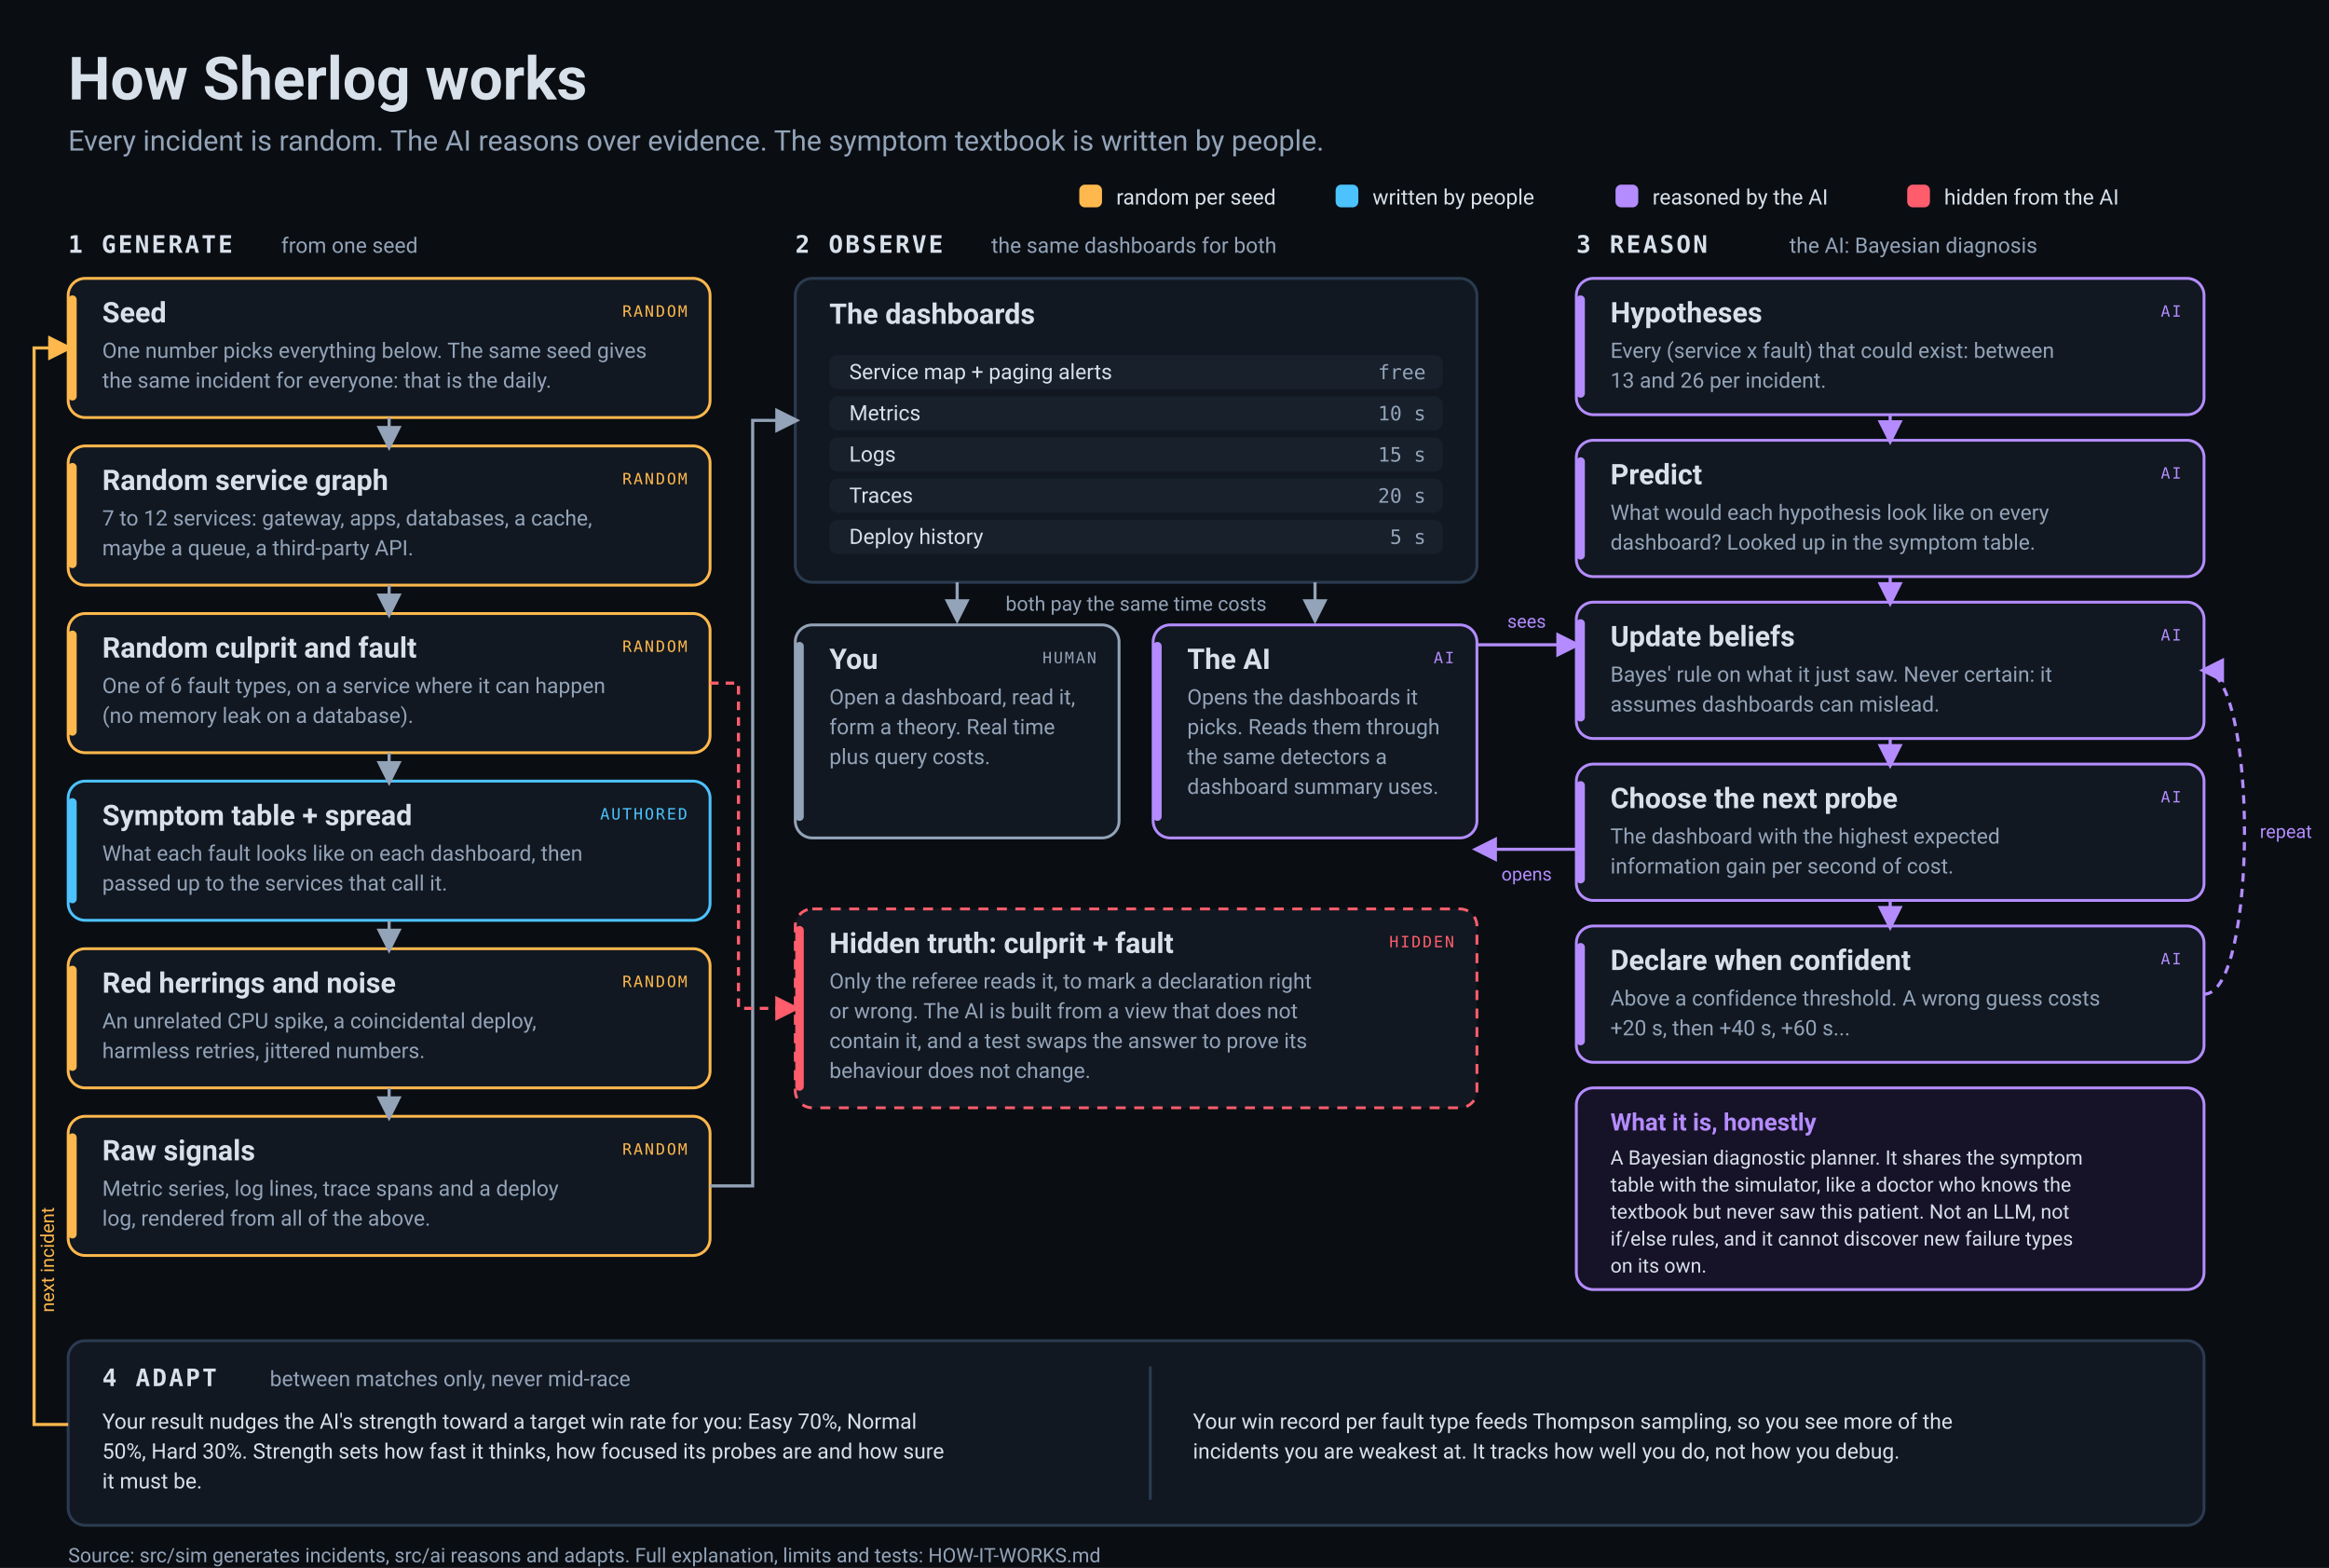
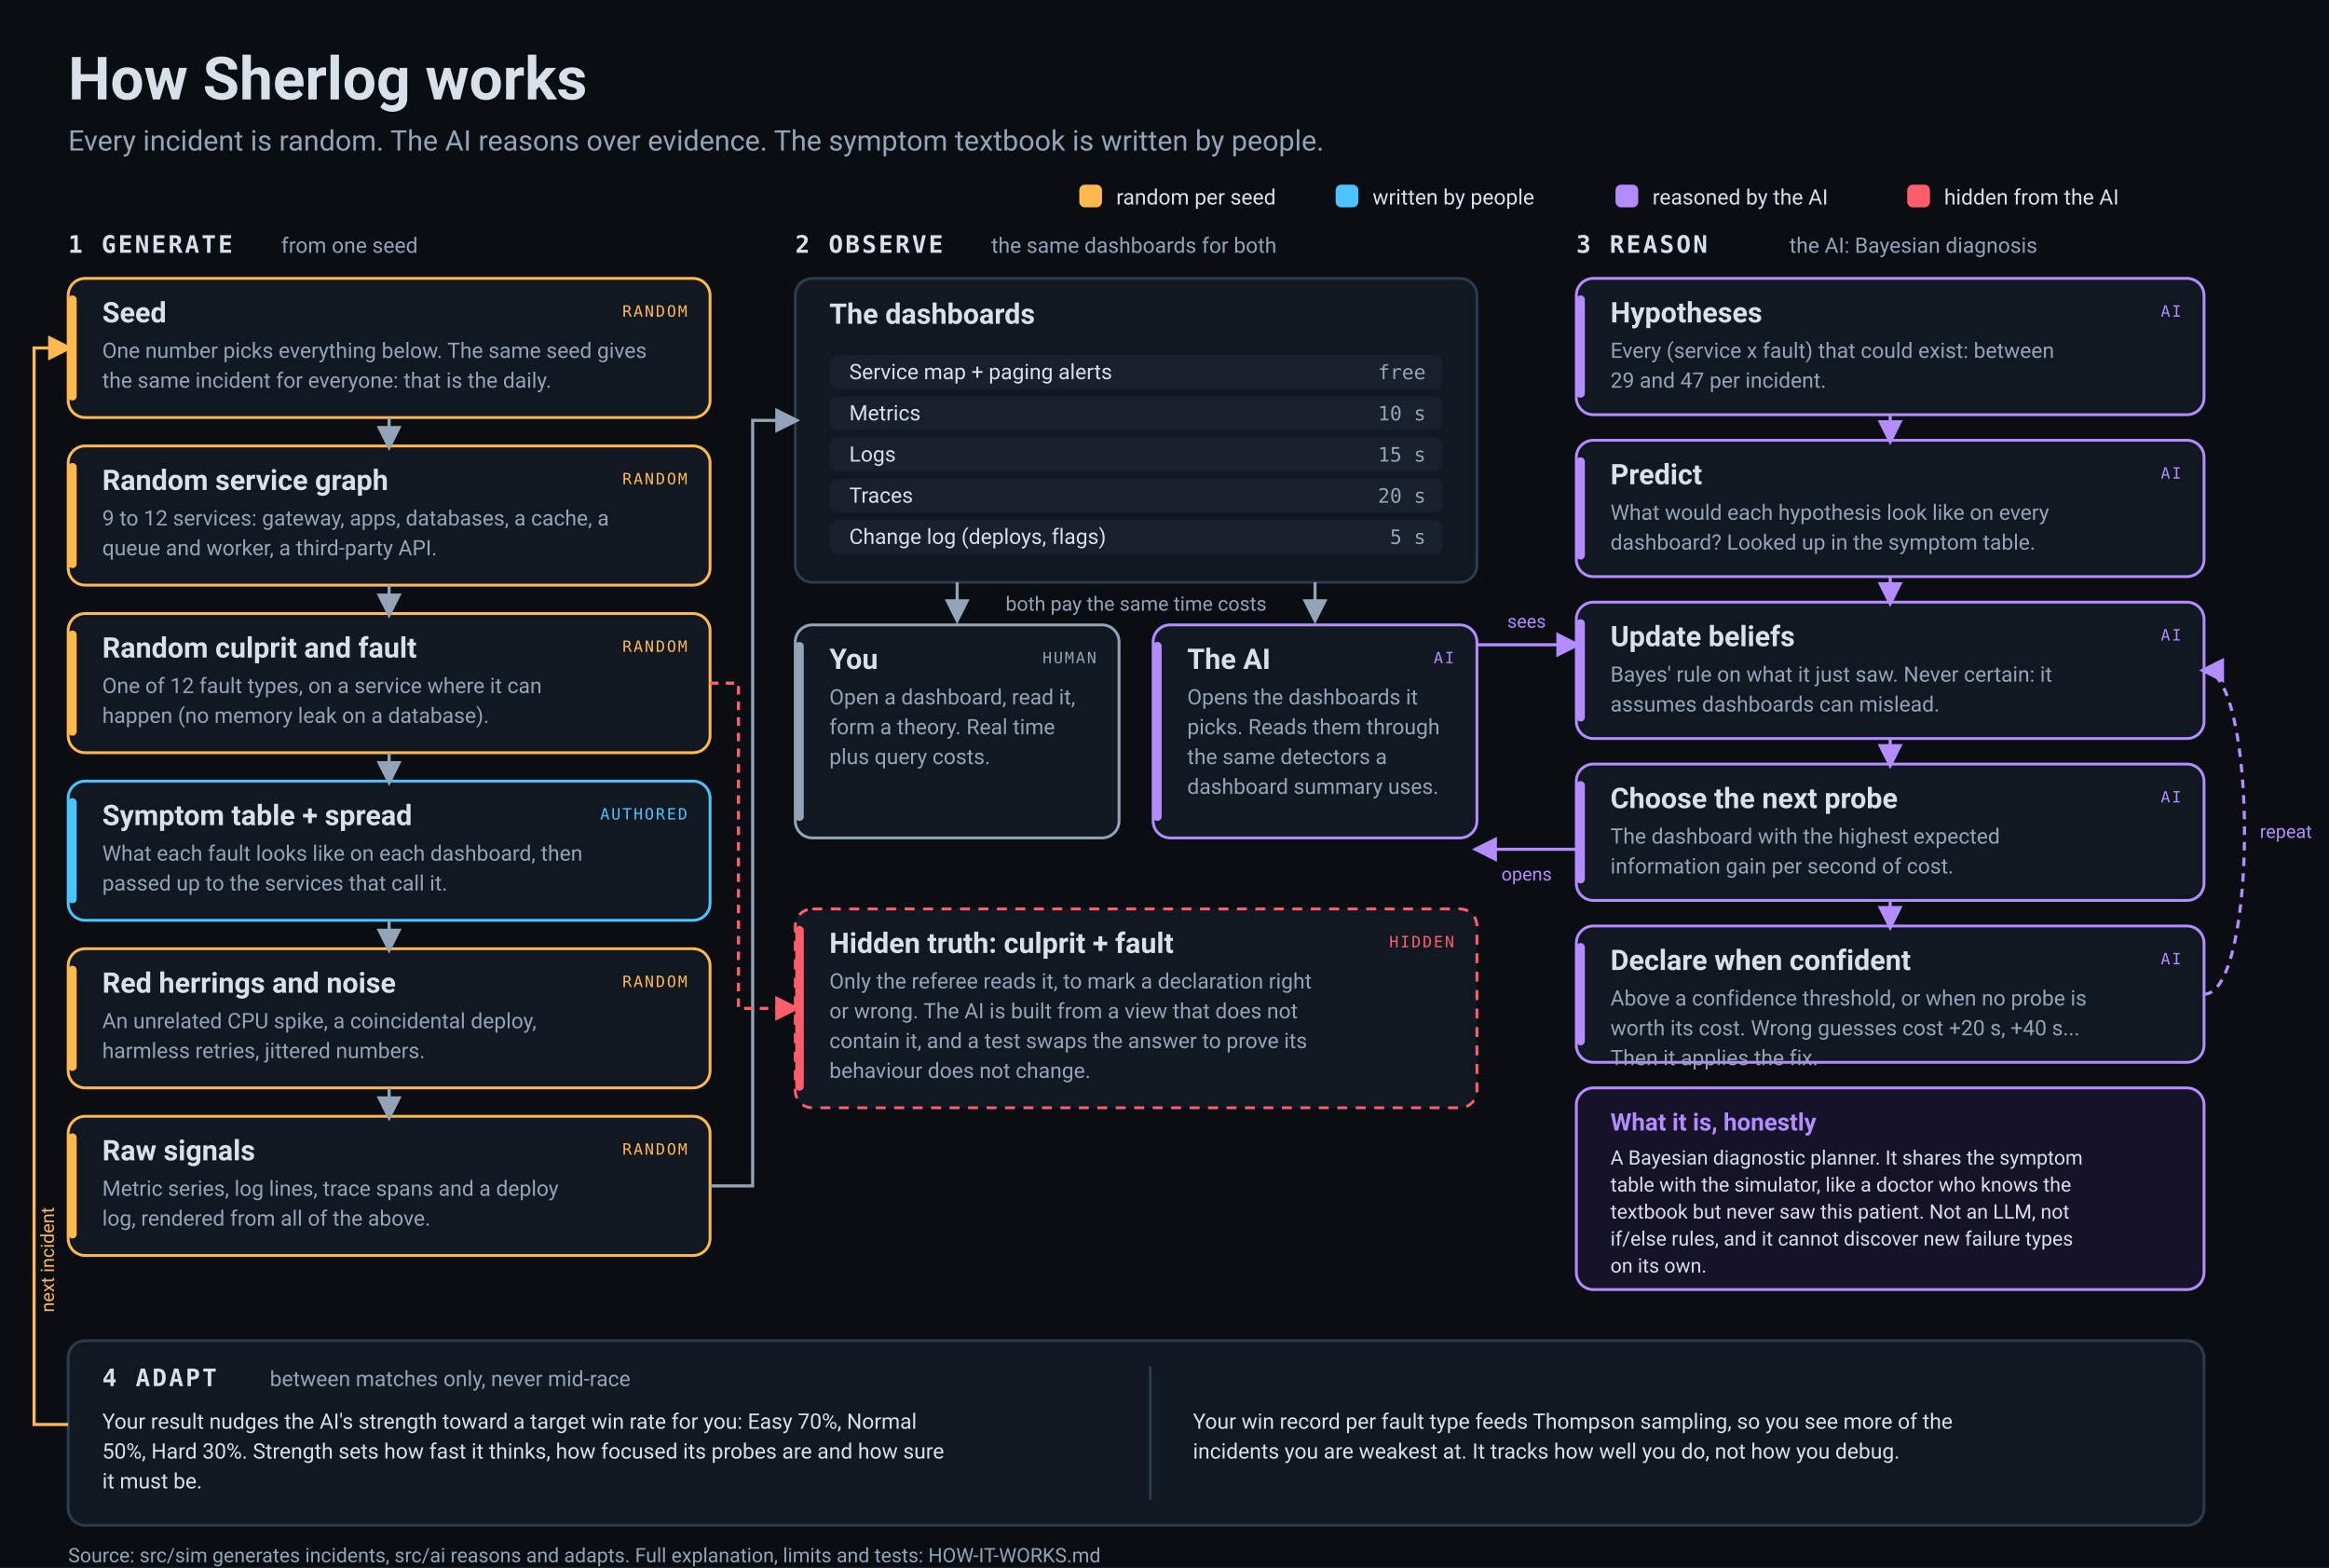
<svg xmlns="http://www.w3.org/2000/svg" viewBox="0 0 1640 1104" width="1640" height="1104">
  <defs>
    <marker id="a-93a3b8" viewBox="0 0 10 10" refX="8" refY="5" markerWidth="8" markerHeight="8" orient="auto-start-reverse">
      <path d="M0,0 L10,5 L0,10 z" fill="#93a3b8" />
    </marker>
    <marker id="a-ffb84d" viewBox="0 0 10 10" refX="8" refY="5" markerWidth="8" markerHeight="8" orient="auto-start-reverse">
      <path d="M0,0 L10,5 L0,10 z" fill="#ffb84d" />
    </marker>
    <marker id="a-4cc2ff" viewBox="0 0 10 10" refX="8" refY="5" markerWidth="8" markerHeight="8" orient="auto-start-reverse">
      <path d="M0,0 L10,5 L0,10 z" fill="#4cc2ff" />
    </marker>
    <marker id="a-b48cff" viewBox="0 0 10 10" refX="8" refY="5" markerWidth="8" markerHeight="8" orient="auto-start-reverse">
      <path d="M0,0 L10,5 L0,10 z" fill="#b48cff" />
    </marker>
    <marker id="a-ff5d6c" viewBox="0 0 10 10" refX="8" refY="5" markerWidth="8" markerHeight="8" orient="auto-start-reverse">
      <path d="M0,0 L10,5 L0,10 z" fill="#ff5d6c" />
    </marker>
  </defs>
  <rect width="1640" height="1104" fill="#0a0e13" />
  <text x="48" y="70" font-family="'Segoe UI', system-ui, -apple-system, Roboto, Helvetica, Arial, sans-serif" font-size="42" font-weight="700" fill="#d8e0ea" text-anchor="start">How Sherlog works</text>
  <text x="48" y="106" font-family="'Segoe UI', system-ui, -apple-system, Roboto, Helvetica, Arial, sans-serif" font-size="20" font-weight="400" fill="#93a3b8" text-anchor="start">Every incident is random. The AI reasons over evidence. The symptom textbook is written by people.</text>
  <rect x="760" y="130" width="16" height="16" rx="4" fill="#ffb84d" />
  <text x="786" y="144" font-family="'Segoe UI', system-ui, -apple-system, Roboto, Helvetica, Arial, sans-serif" font-size="15" font-weight="400" fill="#d8e0ea" text-anchor="start">random per seed</text>
  <rect x="940.5" y="130" width="16" height="16" rx="4" fill="#4cc2ff" />
  <text x="966.5" y="144" font-family="'Segoe UI', system-ui, -apple-system, Roboto, Helvetica, Arial, sans-serif" font-size="15" font-weight="400" fill="#d8e0ea" text-anchor="start">written by people</text>
  <rect x="1137.6" y="130" width="16" height="16" rx="4" fill="#b48cff" />
  <text x="1163.6" y="144" font-family="'Segoe UI', system-ui, -apple-system, Roboto, Helvetica, Arial, sans-serif" font-size="15" font-weight="400" fill="#d8e0ea" text-anchor="start">reasoned by the AI</text>
  <rect x="1343.0" y="130" width="16" height="16" rx="4" fill="#ff5d6c" />
  <text x="1369.0" y="144" font-family="'Segoe UI', system-ui, -apple-system, Roboto, Helvetica, Arial, sans-serif" font-size="15" font-weight="400" fill="#d8e0ea" text-anchor="start">hidden from the AI</text>
  <text x="48" y="178" font-family="Consolas, 'SF Mono', 'Cascadia Code', monospace" font-size="17" font-weight="700" fill="#d8e0ea" text-anchor="start" letter-spacing="1.5">1  GENERATE</text>
  <text x="198" y="178" font-family="'Segoe UI', system-ui, -apple-system, Roboto, Helvetica, Arial, sans-serif" font-size="15" font-weight="400" fill="#93a3b8" text-anchor="start">from one seed</text>
  <text x="560" y="178" font-family="Consolas, 'SF Mono', 'Cascadia Code', monospace" font-size="17" font-weight="700" fill="#d8e0ea" text-anchor="start" letter-spacing="1.5">2  OBSERVE</text>
  <text x="698" y="178" font-family="'Segoe UI', system-ui, -apple-system, Roboto, Helvetica, Arial, sans-serif" font-size="15" font-weight="400" fill="#93a3b8" text-anchor="start">the same dashboards for both</text>
  <text x="1110" y="178" font-family="Consolas, 'SF Mono', 'Cascadia Code', monospace" font-size="17" font-weight="700" fill="#d8e0ea" text-anchor="start" letter-spacing="1.5">3  REASON</text>
  <text x="1260" y="178" font-family="'Segoe UI', system-ui, -apple-system, Roboto, Helvetica, Arial, sans-serif" font-size="15" font-weight="400" fill="#93a3b8" text-anchor="start">the AI: Bayesian diagnosis</text>
  <rect x="48" y="196" width="452" height="98" rx="12" fill="#111821" stroke="#ffb84d" stroke-width="2" />
  <rect x="48" y="208" width="6" height="74" rx="3" fill="#ffb84d" />
  <text x="72" y="227" font-family="'Segoe UI', system-ui, -apple-system, Roboto, Helvetica, Arial, sans-serif" font-size="20" font-weight="650" fill="#d8e0ea" text-anchor="start">Seed</text>
  <text x="484" y="223" font-family="Consolas, 'SF Mono', 'Cascadia Code', monospace" font-size="11" font-weight="400" fill="#ffb84d" text-anchor="end" letter-spacing="1.2">RANDOM</text>
  <text x="72" y="252" font-family="'Segoe UI', system-ui, -apple-system, Roboto, Helvetica, Arial, sans-serif" font-size="15" font-weight="400" fill="#93a3b8" text-anchor="start">One number picks everything below. The same seed gives</text>
  <text x="72" y="273" font-family="'Segoe UI', system-ui, -apple-system, Roboto, Helvetica, Arial, sans-serif" font-size="15" font-weight="400" fill="#93a3b8" text-anchor="start">the same incident for everyone: that is the daily.</text>
  <rect x="48" y="314" width="452" height="98" rx="12" fill="#111821" stroke="#ffb84d" stroke-width="2" />
  <rect x="48" y="326" width="6" height="74" rx="3" fill="#ffb84d" />
  <text x="72" y="345" font-family="'Segoe UI', system-ui, -apple-system, Roboto, Helvetica, Arial, sans-serif" font-size="20" font-weight="650" fill="#d8e0ea" text-anchor="start">Random service graph</text>
  <text x="484" y="341" font-family="Consolas, 'SF Mono', 'Cascadia Code', monospace" font-size="11" font-weight="400" fill="#ffb84d" text-anchor="end" letter-spacing="1.2">RANDOM</text>
-   <text x="72" y="370" font-family="'Segoe UI', system-ui, -apple-system, Roboto, Helvetica, Arial, sans-serif" font-size="15" font-weight="400" fill="#93a3b8" text-anchor="start">7 to 12 services: gateway, apps, databases, a cache,</text>
-   <text x="72" y="391" font-family="'Segoe UI', system-ui, -apple-system, Roboto, Helvetica, Arial, sans-serif" font-size="15" font-weight="400" fill="#93a3b8" text-anchor="start">maybe a queue, a third-party API.</text>
+   <text x="72" y="370" font-family="'Segoe UI', system-ui, -apple-system, Roboto, Helvetica, Arial, sans-serif" font-size="15" font-weight="400" fill="#93a3b8" text-anchor="start">9 to 12 services: gateway, apps, databases, a cache, a</text>
+   <text x="72" y="391" font-family="'Segoe UI', system-ui, -apple-system, Roboto, Helvetica, Arial, sans-serif" font-size="15" font-weight="400" fill="#93a3b8" text-anchor="start">queue and worker, a third-party API.</text>
  <rect x="48" y="432" width="452" height="98" rx="12" fill="#111821" stroke="#ffb84d" stroke-width="2" />
  <rect x="48" y="444" width="6" height="74" rx="3" fill="#ffb84d" />
  <text x="72" y="463" font-family="'Segoe UI', system-ui, -apple-system, Roboto, Helvetica, Arial, sans-serif" font-size="20" font-weight="650" fill="#d8e0ea" text-anchor="start">Random culprit and fault</text>
  <text x="484" y="459" font-family="Consolas, 'SF Mono', 'Cascadia Code', monospace" font-size="11" font-weight="400" fill="#ffb84d" text-anchor="end" letter-spacing="1.2">RANDOM</text>
-   <text x="72" y="488" font-family="'Segoe UI', system-ui, -apple-system, Roboto, Helvetica, Arial, sans-serif" font-size="15" font-weight="400" fill="#93a3b8" text-anchor="start">One of 6 fault types, on a service where it can happen</text>
-   <text x="72" y="509" font-family="'Segoe UI', system-ui, -apple-system, Roboto, Helvetica, Arial, sans-serif" font-size="15" font-weight="400" fill="#93a3b8" text-anchor="start">(no memory leak on a database).</text>
+   <text x="72" y="488" font-family="'Segoe UI', system-ui, -apple-system, Roboto, Helvetica, Arial, sans-serif" font-size="15" font-weight="400" fill="#93a3b8" text-anchor="start">One of 12 fault types, on a service where it can</text>
+   <text x="72" y="509" font-family="'Segoe UI', system-ui, -apple-system, Roboto, Helvetica, Arial, sans-serif" font-size="15" font-weight="400" fill="#93a3b8" text-anchor="start">happen (no memory leak on a database).</text>
  <rect x="48" y="550" width="452" height="98" rx="12" fill="#111821" stroke="#4cc2ff" stroke-width="2" />
  <rect x="48" y="562" width="6" height="74" rx="3" fill="#4cc2ff" />
  <text x="72" y="581" font-family="'Segoe UI', system-ui, -apple-system, Roboto, Helvetica, Arial, sans-serif" font-size="20" font-weight="650" fill="#d8e0ea" text-anchor="start">Symptom table + spread</text>
  <text x="484" y="577" font-family="Consolas, 'SF Mono', 'Cascadia Code', monospace" font-size="11" font-weight="400" fill="#4cc2ff" text-anchor="end" letter-spacing="1.2">AUTHORED</text>
  <text x="72" y="606" font-family="'Segoe UI', system-ui, -apple-system, Roboto, Helvetica, Arial, sans-serif" font-size="15" font-weight="400" fill="#93a3b8" text-anchor="start">What each fault looks like on each dashboard, then</text>
  <text x="72" y="627" font-family="'Segoe UI', system-ui, -apple-system, Roboto, Helvetica, Arial, sans-serif" font-size="15" font-weight="400" fill="#93a3b8" text-anchor="start">passed up to the services that call it.</text>
  <rect x="48" y="668" width="452" height="98" rx="12" fill="#111821" stroke="#ffb84d" stroke-width="2" />
  <rect x="48" y="680" width="6" height="74" rx="3" fill="#ffb84d" />
  <text x="72" y="699" font-family="'Segoe UI', system-ui, -apple-system, Roboto, Helvetica, Arial, sans-serif" font-size="20" font-weight="650" fill="#d8e0ea" text-anchor="start">Red herrings and noise</text>
  <text x="484" y="695" font-family="Consolas, 'SF Mono', 'Cascadia Code', monospace" font-size="11" font-weight="400" fill="#ffb84d" text-anchor="end" letter-spacing="1.2">RANDOM</text>
  <text x="72" y="724" font-family="'Segoe UI', system-ui, -apple-system, Roboto, Helvetica, Arial, sans-serif" font-size="15" font-weight="400" fill="#93a3b8" text-anchor="start">An unrelated CPU spike, a coincidental deploy,</text>
  <text x="72" y="745" font-family="'Segoe UI', system-ui, -apple-system, Roboto, Helvetica, Arial, sans-serif" font-size="15" font-weight="400" fill="#93a3b8" text-anchor="start">harmless retries, jittered numbers.</text>
  <rect x="48" y="786" width="452" height="98" rx="12" fill="#111821" stroke="#ffb84d" stroke-width="2" />
  <rect x="48" y="798" width="6" height="74" rx="3" fill="#ffb84d" />
  <text x="72" y="817" font-family="'Segoe UI', system-ui, -apple-system, Roboto, Helvetica, Arial, sans-serif" font-size="20" font-weight="650" fill="#d8e0ea" text-anchor="start">Raw signals</text>
  <text x="484" y="813" font-family="Consolas, 'SF Mono', 'Cascadia Code', monospace" font-size="11" font-weight="400" fill="#ffb84d" text-anchor="end" letter-spacing="1.2">RANDOM</text>
  <text x="72" y="842" font-family="'Segoe UI', system-ui, -apple-system, Roboto, Helvetica, Arial, sans-serif" font-size="15" font-weight="400" fill="#93a3b8" text-anchor="start">Metric series, log lines, trace spans and a deploy</text>
  <text x="72" y="863" font-family="'Segoe UI', system-ui, -apple-system, Roboto, Helvetica, Arial, sans-serif" font-size="15" font-weight="400" fill="#93a3b8" text-anchor="start">log, rendered from all of the above.</text>
  <path d="M274,294 L274,314" fill="none" stroke="#93a3b8" stroke-width="2.2" marker-end="url(#a-93a3b8)" />
  <path d="M274,412 L274,432" fill="none" stroke="#93a3b8" stroke-width="2.2" marker-end="url(#a-93a3b8)" />
  <path d="M274,530 L274,550" fill="none" stroke="#93a3b8" stroke-width="2.2" marker-end="url(#a-93a3b8)" />
  <path d="M274,648 L274,668" fill="none" stroke="#93a3b8" stroke-width="2.2" marker-end="url(#a-93a3b8)" />
  <path d="M274,766 L274,786" fill="none" stroke="#93a3b8" stroke-width="2.2" marker-end="url(#a-93a3b8)" />
  <rect x="560" y="196" width="480" height="214" rx="12" fill="#111821" stroke="#2b3b50" stroke-width="2" />
  <text x="584" y="228" font-family="'Segoe UI', system-ui, -apple-system, Roboto, Helvetica, Arial, sans-serif" font-size="20" font-weight="650" fill="#d8e0ea" text-anchor="start">The dashboards</text>
  <rect x="584" y="250" width="432" height="24" rx="6" fill="#17202b" />
  <text x="598" y="267" font-family="'Segoe UI', system-ui, -apple-system, Roboto, Helvetica, Arial, sans-serif" font-size="15" font-weight="400" fill="#d8e0ea" text-anchor="start">Service map + paging alerts</text>
  <text x="1004" y="267" font-family="Consolas, 'SF Mono', 'Cascadia Code', monospace" font-size="14" font-weight="400" fill="#93a3b8" text-anchor="end">free</text>
  <rect x="584" y="279" width="432" height="24" rx="6" fill="#17202b" />
  <text x="598" y="296" font-family="'Segoe UI', system-ui, -apple-system, Roboto, Helvetica, Arial, sans-serif" font-size="15" font-weight="400" fill="#d8e0ea" text-anchor="start">Metrics</text>
  <text x="1004" y="296" font-family="Consolas, 'SF Mono', 'Cascadia Code', monospace" font-size="14" font-weight="400" fill="#93a3b8" text-anchor="end">10 s</text>
  <rect x="584" y="308" width="432" height="24" rx="6" fill="#17202b" />
  <text x="598" y="325" font-family="'Segoe UI', system-ui, -apple-system, Roboto, Helvetica, Arial, sans-serif" font-size="15" font-weight="400" fill="#d8e0ea" text-anchor="start">Logs</text>
  <text x="1004" y="325" font-family="Consolas, 'SF Mono', 'Cascadia Code', monospace" font-size="14" font-weight="400" fill="#93a3b8" text-anchor="end">15 s</text>
  <rect x="584" y="337" width="432" height="24" rx="6" fill="#17202b" />
  <text x="598" y="354" font-family="'Segoe UI', system-ui, -apple-system, Roboto, Helvetica, Arial, sans-serif" font-size="15" font-weight="400" fill="#d8e0ea" text-anchor="start">Traces</text>
  <text x="1004" y="354" font-family="Consolas, 'SF Mono', 'Cascadia Code', monospace" font-size="14" font-weight="400" fill="#93a3b8" text-anchor="end">20 s</text>
  <rect x="584" y="366" width="432" height="24" rx="6" fill="#17202b" />
-   <text x="598" y="383" font-family="'Segoe UI', system-ui, -apple-system, Roboto, Helvetica, Arial, sans-serif" font-size="15" font-weight="400" fill="#d8e0ea" text-anchor="start">Deploy history</text>
+   <text x="598" y="383" font-family="'Segoe UI', system-ui, -apple-system, Roboto, Helvetica, Arial, sans-serif" font-size="15" font-weight="400" fill="#d8e0ea" text-anchor="start">Change log (deploys, flags)</text>
  <text x="1004" y="383" font-family="Consolas, 'SF Mono', 'Cascadia Code', monospace" font-size="14" font-weight="400" fill="#93a3b8" text-anchor="end">5 s</text>
  <rect x="560" y="440" width="228" height="150" rx="12" fill="#111821" stroke="#93a3b8" stroke-width="2" />
  <rect x="560" y="452" width="6" height="126" rx="3" fill="#93a3b8" />
  <text x="584" y="471" font-family="'Segoe UI', system-ui, -apple-system, Roboto, Helvetica, Arial, sans-serif" font-size="20" font-weight="650" fill="#d8e0ea" text-anchor="start">You</text>
  <text x="772" y="467" font-family="Consolas, 'SF Mono', 'Cascadia Code', monospace" font-size="11" font-weight="400" fill="#93a3b8" text-anchor="end" letter-spacing="1.2">HUMAN</text>
  <text x="584" y="496" font-family="'Segoe UI', system-ui, -apple-system, Roboto, Helvetica, Arial, sans-serif" font-size="15" font-weight="400" fill="#93a3b8" text-anchor="start">Open a dashboard, read it,</text>
  <text x="584" y="517" font-family="'Segoe UI', system-ui, -apple-system, Roboto, Helvetica, Arial, sans-serif" font-size="15" font-weight="400" fill="#93a3b8" text-anchor="start">form a theory. Real time</text>
  <text x="584" y="538" font-family="'Segoe UI', system-ui, -apple-system, Roboto, Helvetica, Arial, sans-serif" font-size="15" font-weight="400" fill="#93a3b8" text-anchor="start">plus query costs.</text>
  <rect x="812" y="440" width="228" height="150" rx="12" fill="#111821" stroke="#b48cff" stroke-width="2" />
  <rect x="812" y="452" width="6" height="126" rx="3" fill="#b48cff" />
  <text x="836" y="471" font-family="'Segoe UI', system-ui, -apple-system, Roboto, Helvetica, Arial, sans-serif" font-size="20" font-weight="650" fill="#d8e0ea" text-anchor="start">The AI</text>
  <text x="1024" y="467" font-family="Consolas, 'SF Mono', 'Cascadia Code', monospace" font-size="11" font-weight="400" fill="#b48cff" text-anchor="end" letter-spacing="1.2">AI</text>
  <text x="836" y="496" font-family="'Segoe UI', system-ui, -apple-system, Roboto, Helvetica, Arial, sans-serif" font-size="15" font-weight="400" fill="#93a3b8" text-anchor="start">Opens the dashboards it</text>
  <text x="836" y="517" font-family="'Segoe UI', system-ui, -apple-system, Roboto, Helvetica, Arial, sans-serif" font-size="15" font-weight="400" fill="#93a3b8" text-anchor="start">picks. Reads them through</text>
  <text x="836" y="538" font-family="'Segoe UI', system-ui, -apple-system, Roboto, Helvetica, Arial, sans-serif" font-size="15" font-weight="400" fill="#93a3b8" text-anchor="start">the same detectors a</text>
  <text x="836" y="559" font-family="'Segoe UI', system-ui, -apple-system, Roboto, Helvetica, Arial, sans-serif" font-size="15" font-weight="400" fill="#93a3b8" text-anchor="start">dashboard summary uses.</text>
  <text x="800" y="430" font-family="'Segoe UI', system-ui, -apple-system, Roboto, Helvetica, Arial, sans-serif" font-size="14" font-weight="400" fill="#93a3b8" text-anchor="middle">both pay the same time costs</text>
  <rect x="560" y="640" width="480" height="140" rx="12" fill="#111821" stroke="#ff5d6c" stroke-width="2" stroke-dasharray="7 6" />
  <rect x="560" y="652" width="6" height="116" rx="3" fill="#ff5d6c" />
  <text x="584" y="671" font-family="'Segoe UI', system-ui, -apple-system, Roboto, Helvetica, Arial, sans-serif" font-size="20" font-weight="650" fill="#d8e0ea" text-anchor="start">Hidden truth: culprit + fault</text>
  <text x="1024" y="667" font-family="Consolas, 'SF Mono', 'Cascadia Code', monospace" font-size="11" font-weight="400" fill="#ff5d6c" text-anchor="end" letter-spacing="1.2">HIDDEN</text>
  <text x="584" y="696" font-family="'Segoe UI', system-ui, -apple-system, Roboto, Helvetica, Arial, sans-serif" font-size="15" font-weight="400" fill="#93a3b8" text-anchor="start">Only the referee reads it, to mark a declaration right</text>
  <text x="584" y="717" font-family="'Segoe UI', system-ui, -apple-system, Roboto, Helvetica, Arial, sans-serif" font-size="15" font-weight="400" fill="#93a3b8" text-anchor="start">or wrong. The AI is built from a view that does not</text>
  <text x="584" y="738" font-family="'Segoe UI', system-ui, -apple-system, Roboto, Helvetica, Arial, sans-serif" font-size="15" font-weight="400" fill="#93a3b8" text-anchor="start">contain it, and a test swaps the answer to prove its</text>
  <text x="584" y="759" font-family="'Segoe UI', system-ui, -apple-system, Roboto, Helvetica, Arial, sans-serif" font-size="15" font-weight="400" fill="#93a3b8" text-anchor="start">behaviour does not change.</text>
  <path d="M500,835 L530,835 L530,296 L560,296" fill="none" stroke="#93a3b8" stroke-width="2.2" marker-end="url(#a-93a3b8)" />
  <path d="M500,481 L520,481 L520,710 L560,710" fill="none" stroke="#ff5d6c" stroke-width="2.2" stroke-dasharray="6 5" marker-end="url(#a-ff5d6c)" />
  <path d="M674,410 L674,436" fill="none" stroke="#93a3b8" stroke-width="2.2" marker-end="url(#a-93a3b8)" />
  <path d="M926,410 L926,436" fill="none" stroke="#93a3b8" stroke-width="2.2" marker-end="url(#a-93a3b8)" />
  <rect x="1110" y="196" width="442" height="96" rx="12" fill="#111821" stroke="#b48cff" stroke-width="2" />
  <rect x="1110" y="208" width="6" height="72" rx="3" fill="#b48cff" />
  <text x="1134" y="227" font-family="'Segoe UI', system-ui, -apple-system, Roboto, Helvetica, Arial, sans-serif" font-size="20" font-weight="650" fill="#d8e0ea" text-anchor="start">Hypotheses</text>
  <text x="1536" y="223" font-family="Consolas, 'SF Mono', 'Cascadia Code', monospace" font-size="11" font-weight="400" fill="#b48cff" text-anchor="end" letter-spacing="1.2">AI</text>
  <text x="1134" y="252" font-family="'Segoe UI', system-ui, -apple-system, Roboto, Helvetica, Arial, sans-serif" font-size="15" font-weight="400" fill="#93a3b8" text-anchor="start">Every (service x fault) that could exist: between</text>
-   <text x="1134" y="273" font-family="'Segoe UI', system-ui, -apple-system, Roboto, Helvetica, Arial, sans-serif" font-size="15" font-weight="400" fill="#93a3b8" text-anchor="start">13 and 26 per incident.</text>
+   <text x="1134" y="273" font-family="'Segoe UI', system-ui, -apple-system, Roboto, Helvetica, Arial, sans-serif" font-size="15" font-weight="400" fill="#93a3b8" text-anchor="start">29 and 47 per incident.</text>
  <rect x="1110" y="310" width="442" height="96" rx="12" fill="#111821" stroke="#b48cff" stroke-width="2" />
  <rect x="1110" y="322" width="6" height="72" rx="3" fill="#b48cff" />
  <text x="1134" y="341" font-family="'Segoe UI', system-ui, -apple-system, Roboto, Helvetica, Arial, sans-serif" font-size="20" font-weight="650" fill="#d8e0ea" text-anchor="start">Predict</text>
  <text x="1536" y="337" font-family="Consolas, 'SF Mono', 'Cascadia Code', monospace" font-size="11" font-weight="400" fill="#b48cff" text-anchor="end" letter-spacing="1.2">AI</text>
  <text x="1134" y="366" font-family="'Segoe UI', system-ui, -apple-system, Roboto, Helvetica, Arial, sans-serif" font-size="15" font-weight="400" fill="#93a3b8" text-anchor="start">What would each hypothesis look like on every</text>
  <text x="1134" y="387" font-family="'Segoe UI', system-ui, -apple-system, Roboto, Helvetica, Arial, sans-serif" font-size="15" font-weight="400" fill="#93a3b8" text-anchor="start">dashboard? Looked up in the symptom table.</text>
  <rect x="1110" y="424" width="442" height="96" rx="12" fill="#111821" stroke="#b48cff" stroke-width="2" />
  <rect x="1110" y="436" width="6" height="72" rx="3" fill="#b48cff" />
  <text x="1134" y="455" font-family="'Segoe UI', system-ui, -apple-system, Roboto, Helvetica, Arial, sans-serif" font-size="20" font-weight="650" fill="#d8e0ea" text-anchor="start">Update beliefs</text>
  <text x="1536" y="451" font-family="Consolas, 'SF Mono', 'Cascadia Code', monospace" font-size="11" font-weight="400" fill="#b48cff" text-anchor="end" letter-spacing="1.2">AI</text>
  <text x="1134" y="480" font-family="'Segoe UI', system-ui, -apple-system, Roboto, Helvetica, Arial, sans-serif" font-size="15" font-weight="400" fill="#93a3b8" text-anchor="start">Bayes' rule on what it just saw. Never certain: it</text>
  <text x="1134" y="501" font-family="'Segoe UI', system-ui, -apple-system, Roboto, Helvetica, Arial, sans-serif" font-size="15" font-weight="400" fill="#93a3b8" text-anchor="start">assumes dashboards can mislead.</text>
  <rect x="1110" y="538" width="442" height="96" rx="12" fill="#111821" stroke="#b48cff" stroke-width="2" />
  <rect x="1110" y="550" width="6" height="72" rx="3" fill="#b48cff" />
  <text x="1134" y="569" font-family="'Segoe UI', system-ui, -apple-system, Roboto, Helvetica, Arial, sans-serif" font-size="20" font-weight="650" fill="#d8e0ea" text-anchor="start">Choose the next probe</text>
  <text x="1536" y="565" font-family="Consolas, 'SF Mono', 'Cascadia Code', monospace" font-size="11" font-weight="400" fill="#b48cff" text-anchor="end" letter-spacing="1.2">AI</text>
  <text x="1134" y="594" font-family="'Segoe UI', system-ui, -apple-system, Roboto, Helvetica, Arial, sans-serif" font-size="15" font-weight="400" fill="#93a3b8" text-anchor="start">The dashboard with the highest expected</text>
  <text x="1134" y="615" font-family="'Segoe UI', system-ui, -apple-system, Roboto, Helvetica, Arial, sans-serif" font-size="15" font-weight="400" fill="#93a3b8" text-anchor="start">information gain per second of cost.</text>
  <rect x="1110" y="652" width="442" height="96" rx="12" fill="#111821" stroke="#b48cff" stroke-width="2" />
  <rect x="1110" y="664" width="6" height="72" rx="3" fill="#b48cff" />
  <text x="1134" y="683" font-family="'Segoe UI', system-ui, -apple-system, Roboto, Helvetica, Arial, sans-serif" font-size="20" font-weight="650" fill="#d8e0ea" text-anchor="start">Declare when confident</text>
  <text x="1536" y="679" font-family="Consolas, 'SF Mono', 'Cascadia Code', monospace" font-size="11" font-weight="400" fill="#b48cff" text-anchor="end" letter-spacing="1.2">AI</text>
-   <text x="1134" y="708" font-family="'Segoe UI', system-ui, -apple-system, Roboto, Helvetica, Arial, sans-serif" font-size="15" font-weight="400" fill="#93a3b8" text-anchor="start">Above a confidence threshold. A wrong guess costs</text>
-   <text x="1134" y="729" font-family="'Segoe UI', system-ui, -apple-system, Roboto, Helvetica, Arial, sans-serif" font-size="15" font-weight="400" fill="#93a3b8" text-anchor="start">+20 s, then +40 s, +60 s...</text>
+   <text x="1134" y="708" font-family="'Segoe UI', system-ui, -apple-system, Roboto, Helvetica, Arial, sans-serif" font-size="15" font-weight="400" fill="#93a3b8" text-anchor="start">Above a confidence threshold, or when no probe is</text>
+   <text x="1134" y="729" font-family="'Segoe UI', system-ui, -apple-system, Roboto, Helvetica, Arial, sans-serif" font-size="15" font-weight="400" fill="#93a3b8" text-anchor="start">worth its cost. Wrong guesses cost +20 s, +40 s...</text>
+   <text x="1134" y="750" font-family="'Segoe UI', system-ui, -apple-system, Roboto, Helvetica, Arial, sans-serif" font-size="15" font-weight="400" fill="#93a3b8" text-anchor="start">Then it applies the fix.</text>
  <path d="M1331,292 L1331,310" fill="none" stroke="#b48cff" stroke-width="2.2" marker-end="url(#a-b48cff)" />
  <path d="M1331,406 L1331,424" fill="none" stroke="#b48cff" stroke-width="2.2" marker-end="url(#a-b48cff)" />
  <path d="M1331,520 L1331,538" fill="none" stroke="#b48cff" stroke-width="2.2" marker-end="url(#a-b48cff)" />
  <path d="M1331,634 L1331,652" fill="none" stroke="#b48cff" stroke-width="2.2" marker-end="url(#a-b48cff)" />
  <path d="M1552,700 C1590,700 1590,472 1552,472" fill="none" stroke="#b48cff" stroke-width="2.2" stroke-dasharray="6 5" marker-end="url(#a-b48cff)" />
  <text x="1628" y="590" font-family="'Segoe UI', system-ui, -apple-system, Roboto, Helvetica, Arial, sans-serif" font-size="13" font-weight="400" fill="#b48cff" text-anchor="end">repeat</text>
  <path d="M1040,454 L1110,454" fill="none" stroke="#b48cff" stroke-width="2.2" marker-end="url(#a-b48cff)" />
  <text x="1075" y="442" font-family="'Segoe UI', system-ui, -apple-system, Roboto, Helvetica, Arial, sans-serif" font-size="13" font-weight="400" fill="#b48cff" text-anchor="middle">sees</text>
  <path d="M1110,598 L1040,598" fill="none" stroke="#b48cff" stroke-width="2.2" marker-end="url(#a-b48cff)" />
  <text x="1075" y="620" font-family="'Segoe UI', system-ui, -apple-system, Roboto, Helvetica, Arial, sans-serif" font-size="13" font-weight="400" fill="#b48cff" text-anchor="middle">opens</text>
  <rect x="1110" y="766" width="442" height="142" rx="12" fill="#161227" stroke="#b48cff" stroke-width="2" />
  <text x="1134" y="796" font-family="'Segoe UI', system-ui, -apple-system, Roboto, Helvetica, Arial, sans-serif" font-size="17" font-weight="650" fill="#b48cff" text-anchor="start">What it is, honestly</text>
  <text x="1134" y="820" font-family="'Segoe UI', system-ui, -apple-system, Roboto, Helvetica, Arial, sans-serif" font-size="14" font-weight="400" fill="#d8e0ea" text-anchor="start">A Bayesian diagnostic planner. It shares the symptom</text>
  <text x="1134" y="839" font-family="'Segoe UI', system-ui, -apple-system, Roboto, Helvetica, Arial, sans-serif" font-size="14" font-weight="400" fill="#d8e0ea" text-anchor="start">table with the simulator, like a doctor who knows the</text>
  <text x="1134" y="858" font-family="'Segoe UI', system-ui, -apple-system, Roboto, Helvetica, Arial, sans-serif" font-size="14" font-weight="400" fill="#d8e0ea" text-anchor="start">textbook but never saw this patient. Not an LLM, not</text>
  <text x="1134" y="877" font-family="'Segoe UI', system-ui, -apple-system, Roboto, Helvetica, Arial, sans-serif" font-size="14" font-weight="400" fill="#d8e0ea" text-anchor="start">if/else rules, and it cannot discover new failure types</text>
  <text x="1134" y="896" font-family="'Segoe UI', system-ui, -apple-system, Roboto, Helvetica, Arial, sans-serif" font-size="14" font-weight="400" fill="#d8e0ea" text-anchor="start">on its own.</text>
  <rect x="48" y="944" width="1504" height="130" rx="12" fill="#111821" stroke="#2b3b50" stroke-width="2" />
  <text x="72" y="976" font-family="Consolas, 'SF Mono', 'Cascadia Code', monospace" font-size="17" font-weight="700" fill="#d8e0ea" text-anchor="start" letter-spacing="1.5">4  ADAPT</text>
  <text x="190" y="976" font-family="'Segoe UI', system-ui, -apple-system, Roboto, Helvetica, Arial, sans-serif" font-size="15" font-weight="400" fill="#93a3b8" text-anchor="start">between matches only, never mid-race</text>
  <text x="72" y="1006" font-family="'Segoe UI', system-ui, -apple-system, Roboto, Helvetica, Arial, sans-serif" font-size="15" font-weight="400" fill="#d8e0ea" text-anchor="start">Your result nudges the AI's strength toward a target win rate for you: Easy 70%, Normal</text>
  <text x="72" y="1027" font-family="'Segoe UI', system-ui, -apple-system, Roboto, Helvetica, Arial, sans-serif" font-size="15" font-weight="400" fill="#d8e0ea" text-anchor="start">50%, Hard 30%. Strength sets how fast it thinks, how focused its probes are and how sure</text>
  <text x="72" y="1048" font-family="'Segoe UI', system-ui, -apple-system, Roboto, Helvetica, Arial, sans-serif" font-size="15" font-weight="400" fill="#d8e0ea" text-anchor="start">it must be.</text>
  <text x="840" y="1006" font-family="'Segoe UI', system-ui, -apple-system, Roboto, Helvetica, Arial, sans-serif" font-size="15" font-weight="400" fill="#d8e0ea" text-anchor="start">Your win record per fault type feeds Thompson sampling, so you see more of the</text>
  <text x="840" y="1027" font-family="'Segoe UI', system-ui, -apple-system, Roboto, Helvetica, Arial, sans-serif" font-size="15" font-weight="400" fill="#d8e0ea" text-anchor="start">incidents you are weakest at. It tracks how well you do, not how you debug.</text>
  <line x1="810" y1="962" x2="810" y2="1056" stroke="#2b3b50" stroke-width="2" />
  <path d="M48,1003 L24,1003 L24,245 L48,245" fill="none" stroke="#ffb84d" stroke-width="2.2" marker-end="url(#a-ffb84d)" />
  <text x="38" y="924" font-family="'Segoe UI', system-ui, -apple-system, Roboto, Helvetica, Arial, sans-serif" font-size="13" fill="#ffb84d" transform="rotate(-90 38 924)">next incident</text>
  <text x="48" y="1100" font-family="'Segoe UI', system-ui, -apple-system, Roboto, Helvetica, Arial, sans-serif" font-size="14" font-weight="400" fill="#93a3b8" text-anchor="start">Source: src/sim generates incidents, src/ai reasons and adapts. Full explanation, limits and tests: HOW-IT-WORKS.md</text>
</svg>
